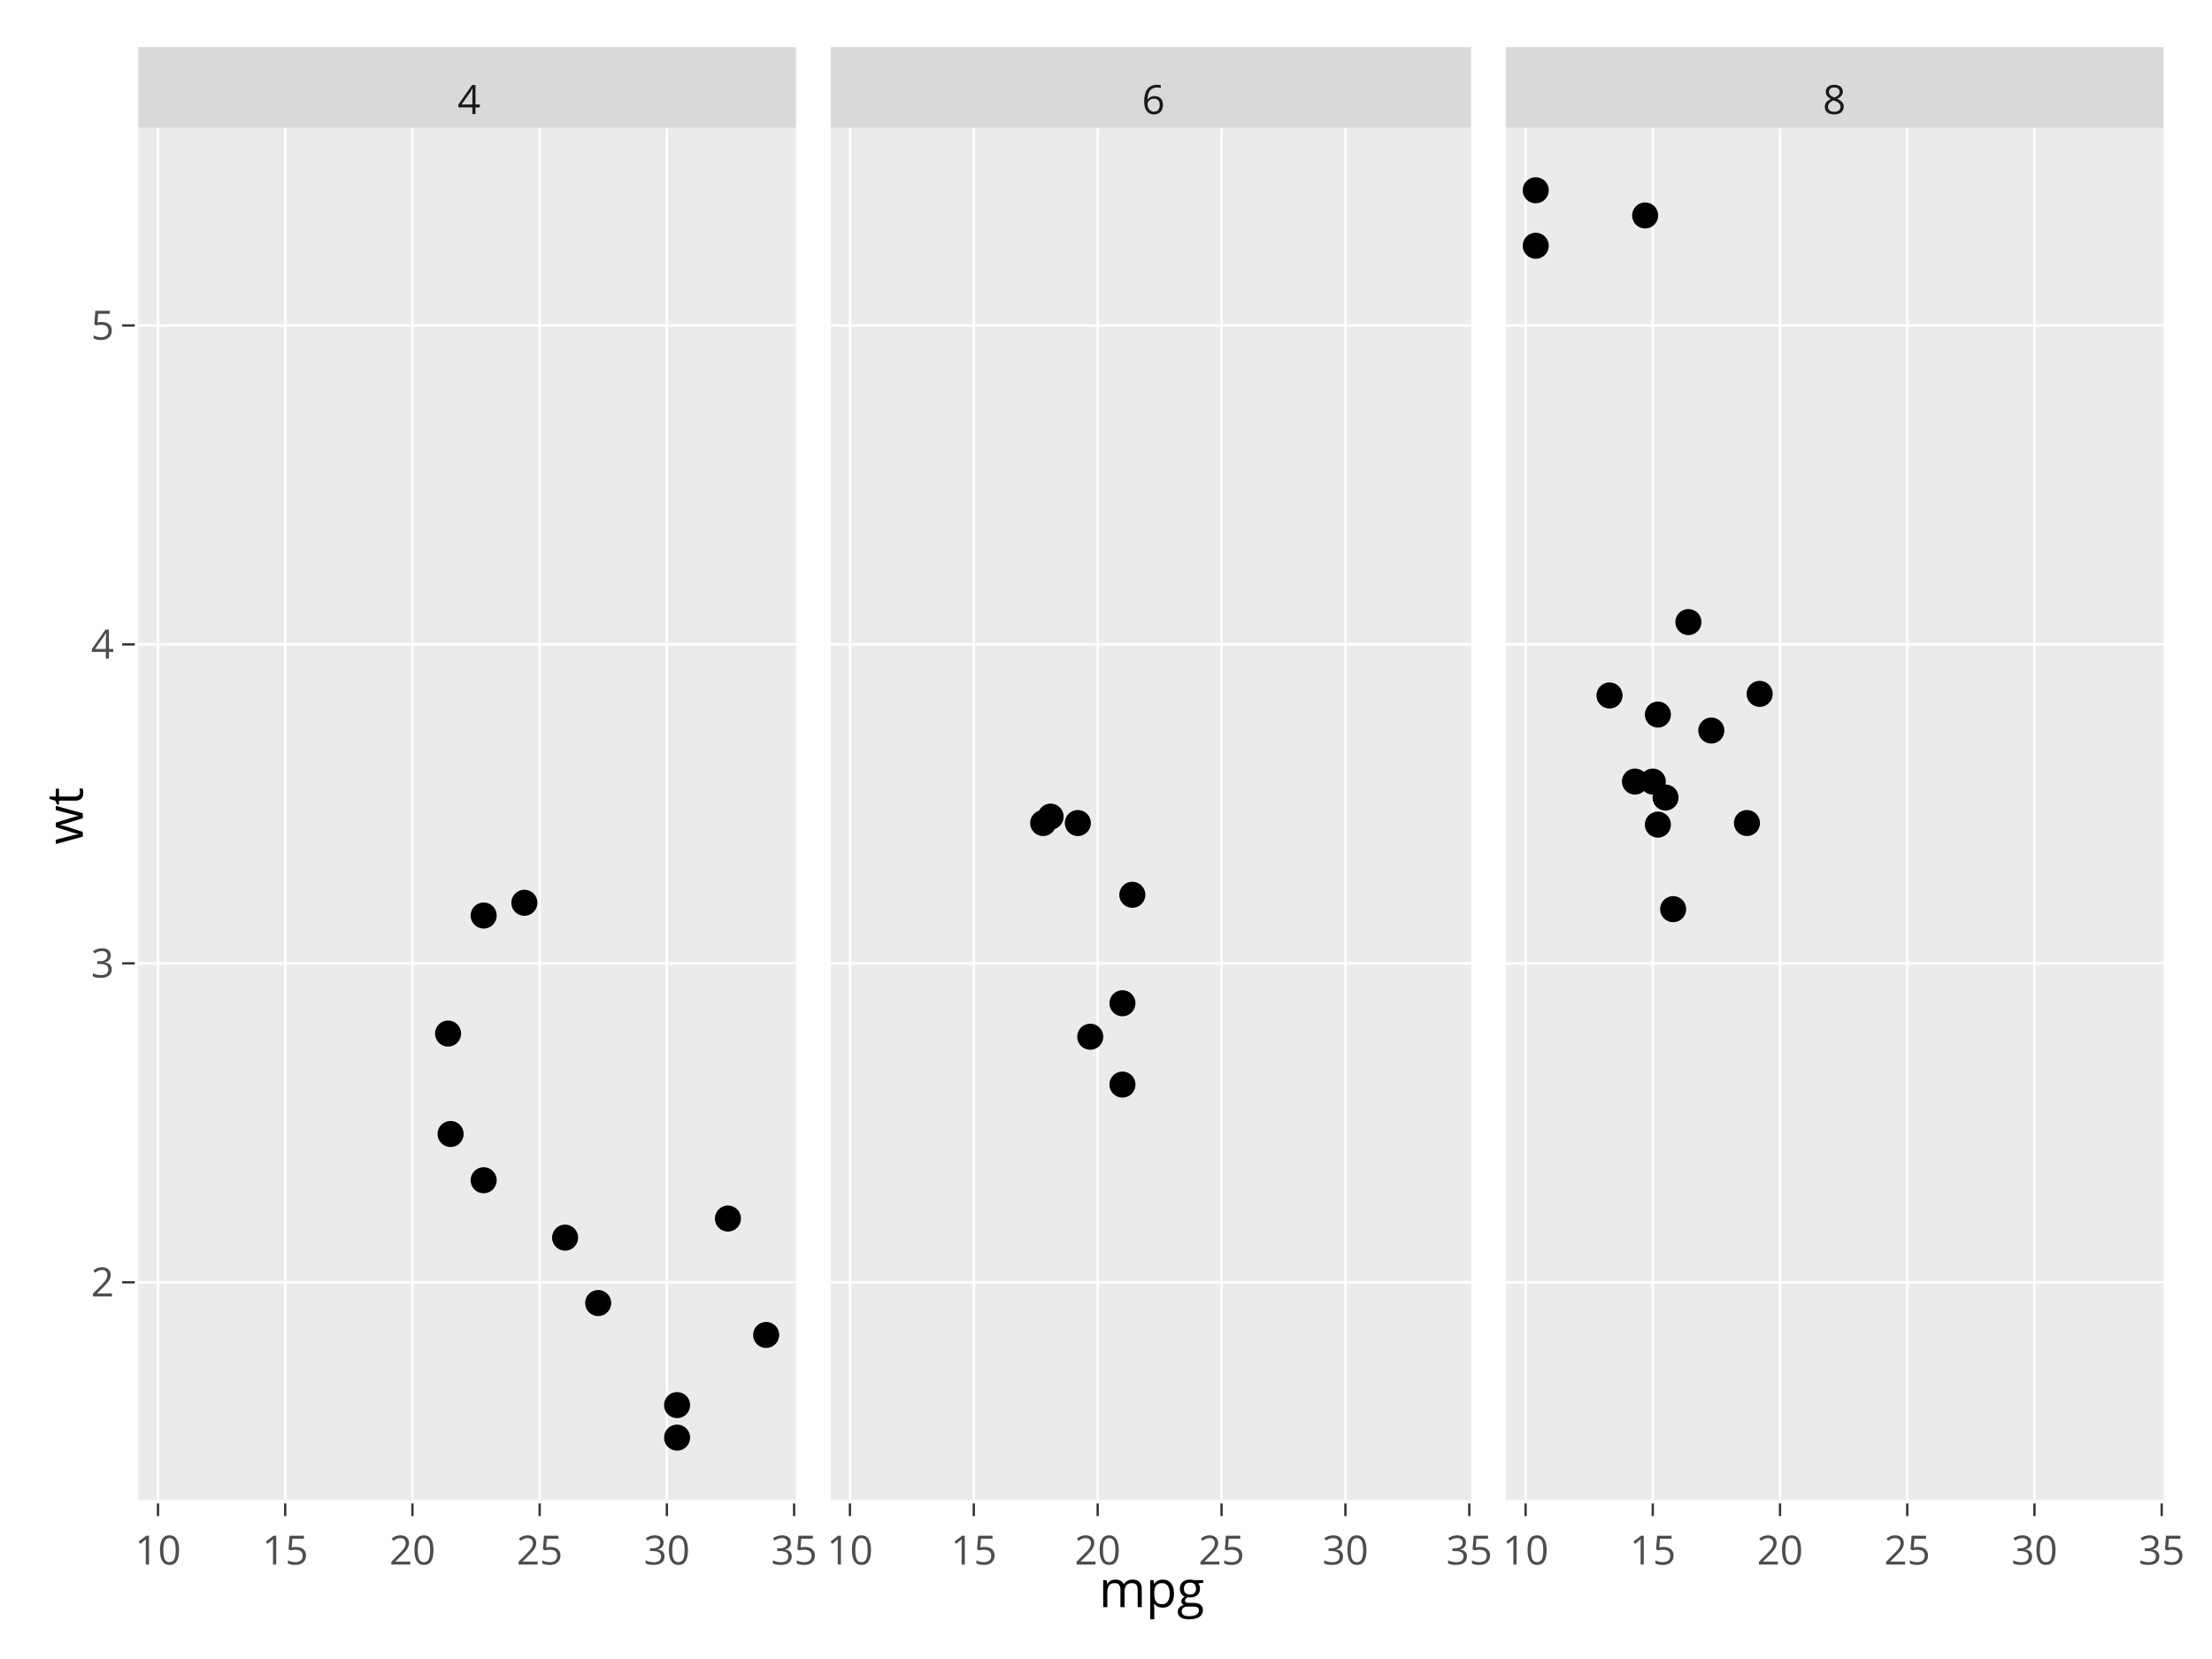
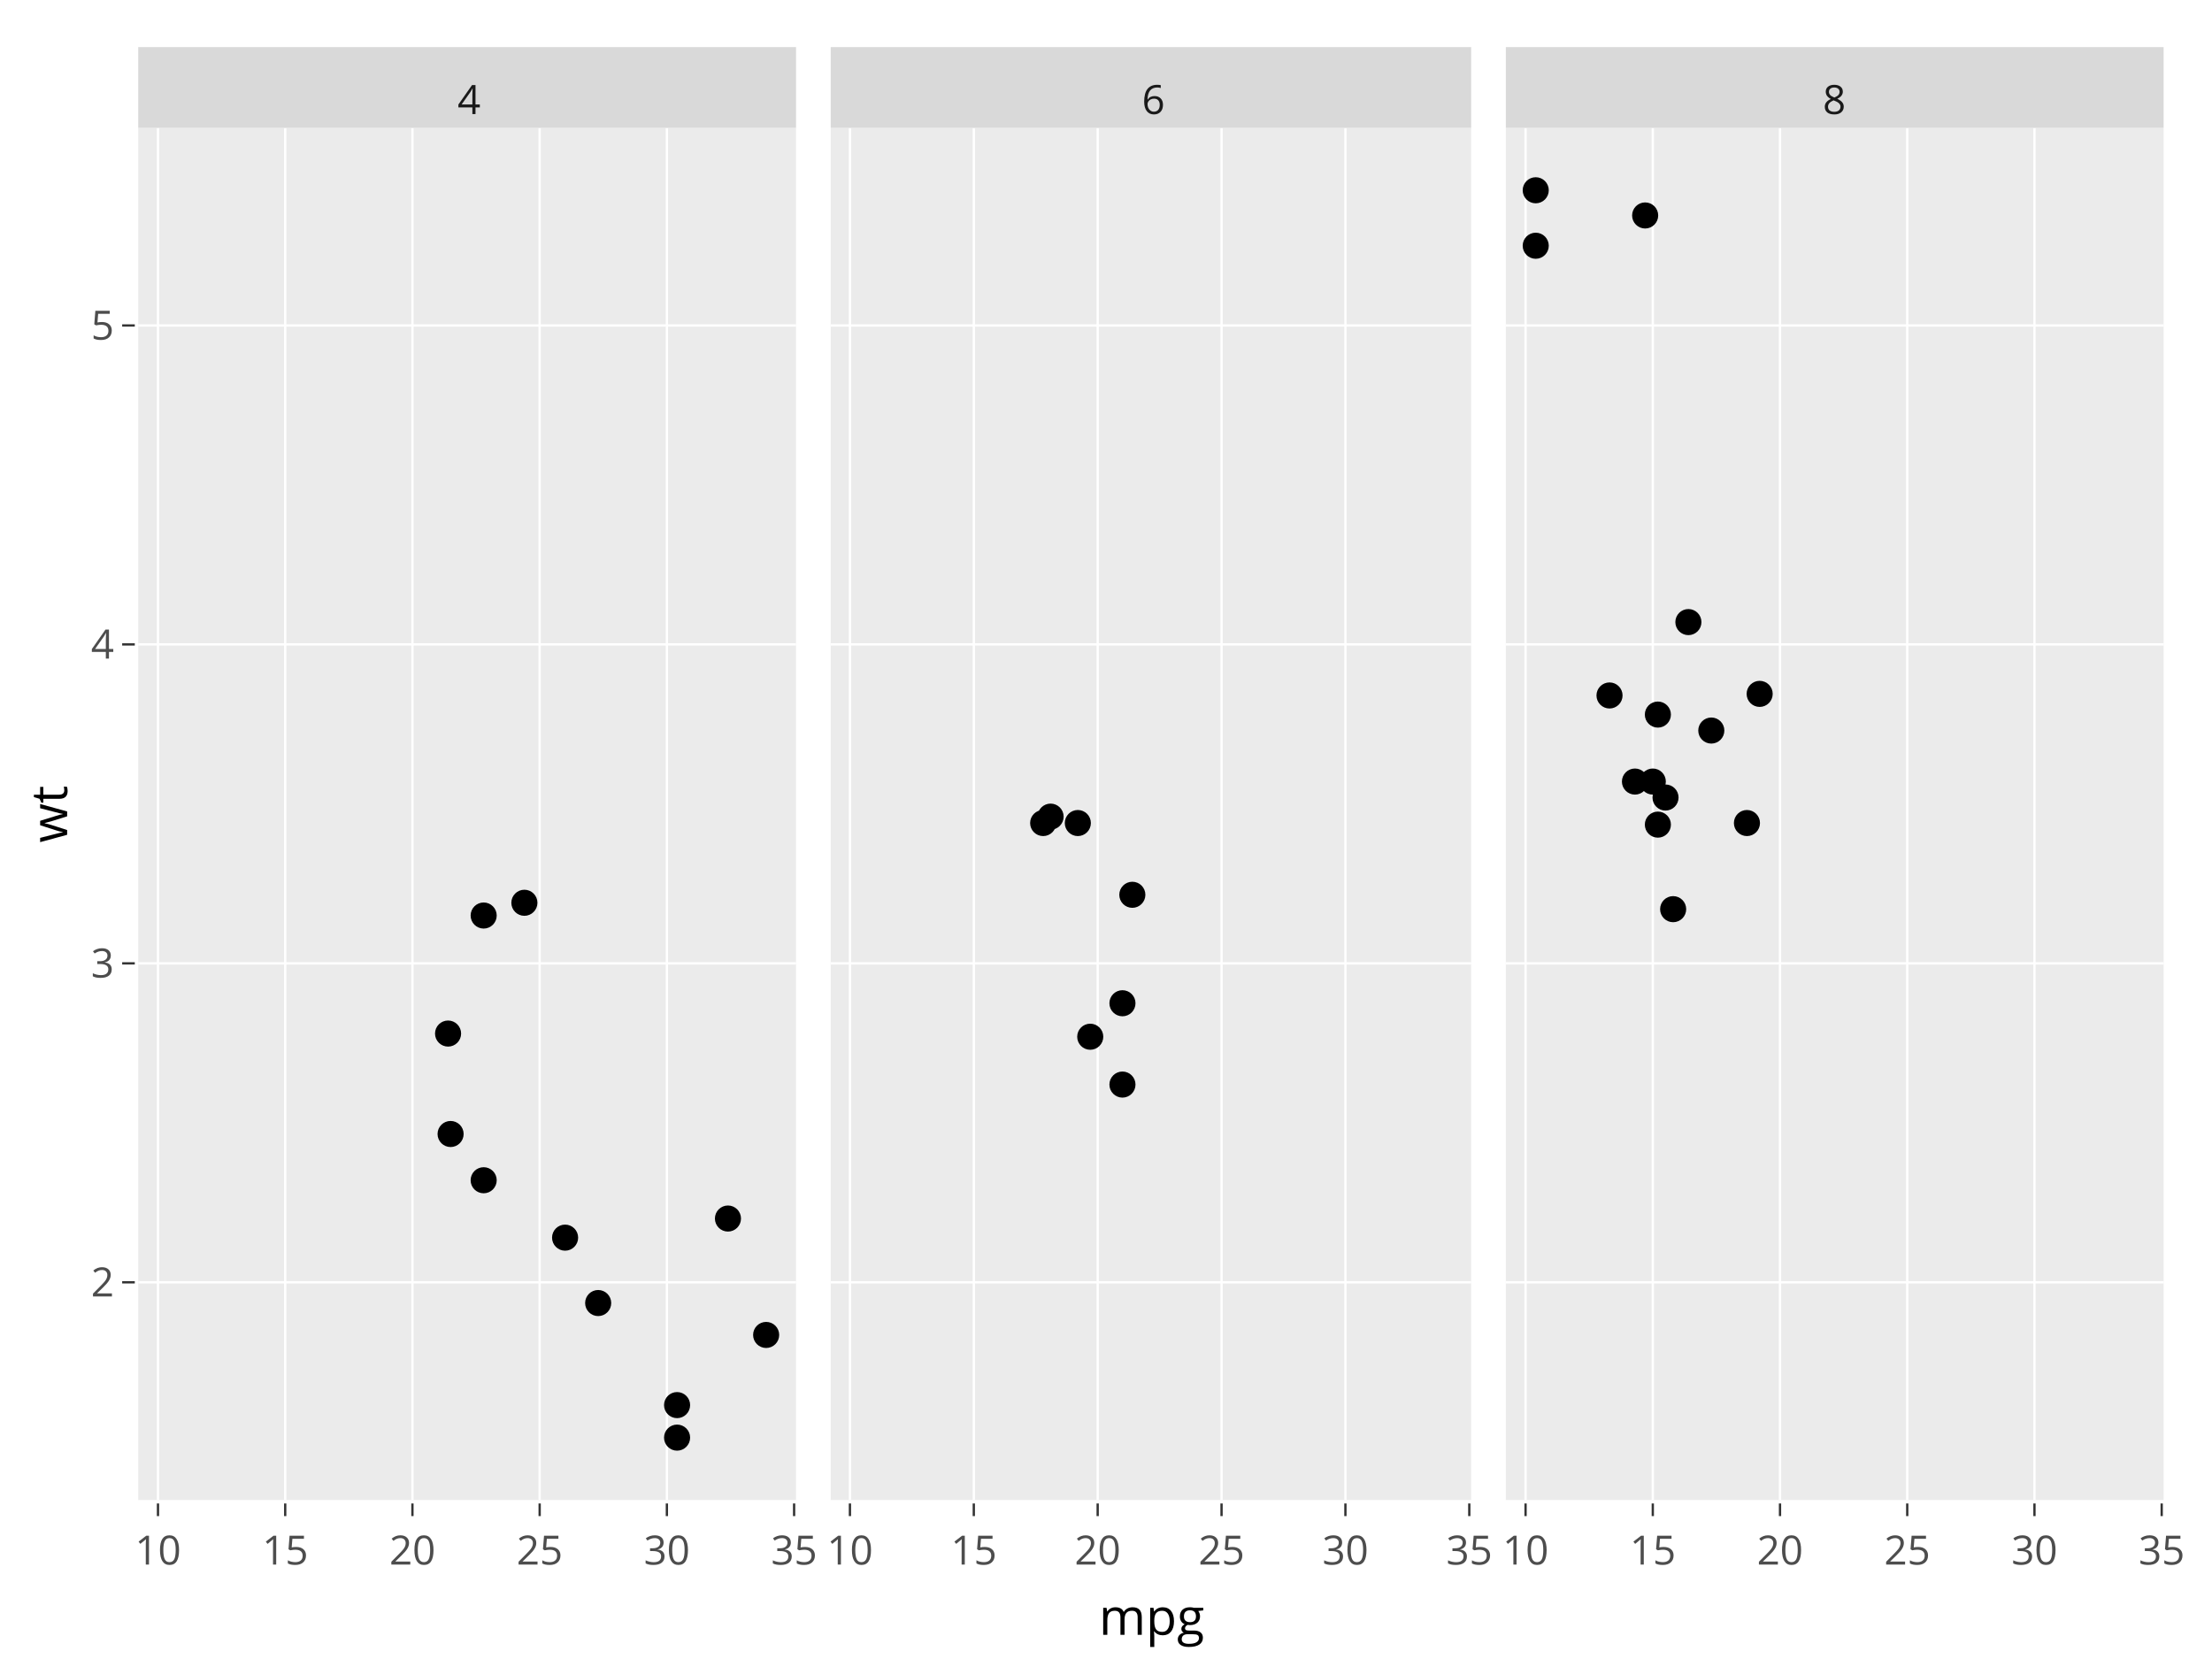
<svg xmlns="http://www.w3.org/2000/svg" class="main-svg" width="640" height="480" style="" viewBox="0 0 640 480">
  <rect x="0" y="0" width="640" height="480" style="fill: rgb(255, 255, 255); fill-opacity: 1;" />
  <defs id="defs-">
    <g class="clips">
      <clipPath id="clipxyplot" class="plotclip">
        <rect width="190.316" height="397" />
      </clipPath>
      <clipPath id="clipx2yplot" class="plotclip">
        <rect width="185.299" height="397" />
      </clipPath>
      <clipPath id="clipx3yplot" class="plotclip">
        <rect width="190.316" height="397" />
      </clipPath>
      <clipPath class="axesclip" id="clipx">
        <rect x="40" y="0" width="190.316" height="480" />
      </clipPath>
      <clipPath class="axesclip" id="clipy">
        <rect x="0" y="37" width="640" height="397" />
      </clipPath>
      <clipPath class="axesclip" id="clipxy">
        <rect x="40" y="37" width="190.316" height="397" />
      </clipPath>
      <clipPath class="axesclip" id="clipx2">
        <rect x="240.35" y="0" width="185.299" height="480" />
      </clipPath>
      <clipPath class="axesclip" id="clipx2y">
        <rect x="240.35" y="37" width="185.299" height="397" />
      </clipPath>
      <clipPath class="axesclip" id="clipx3">
        <rect x="435.684" y="0" width="190.316" height="480" />
      </clipPath>
      <clipPath class="axesclip" id="clipx3y">
        <rect x="435.684" y="37" width="190.316" height="397" />
      </clipPath>
    </g>
    <g class="gradients" />
    <g class="patterns" />
  </defs>
  <g class="bglayer">
    <rect class="bg" x="40" y="37" width="190.316" height="397" style="fill: rgb(235, 235, 235); fill-opacity: 1; stroke-width: 0;" />
    <rect class="bg" x="240.35" y="37" width="185.299" height="397" style="fill: rgb(235, 235, 235); fill-opacity: 1; stroke-width: 0;" />
    <rect class="bg" x="435.684" y="37" width="190.316" height="397" style="fill: rgb(235, 235, 235); fill-opacity: 1; stroke-width: 0;" />
  </g>
  <g class="layer-below">
    <g class="imagelayer" />
    <g class="shapelayer" />
  </g>
  <g class="cartesianlayer">
    <g class="subplot xy">
      <g class="layer-subplot">
        <g class="shapelayer" />
        <g class="imagelayer" />
      </g>
      <g class="gridlayer">
        <g class="x">
          <path class="xgrid crisp" transform="translate(45.71,0)" d="M0,37v397" style="stroke: rgb(255, 255, 255); stroke-opacity: 1; stroke-width: 0.664px;" />
          <path class="xgrid crisp" transform="translate(82.52,0)" d="M0,37v397" style="stroke: rgb(255, 255, 255); stroke-opacity: 1; stroke-width: 0.664px;" />
          <path class="xgrid crisp" transform="translate(119.33,0)" d="M0,37v397" style="stroke: rgb(255, 255, 255); stroke-opacity: 1; stroke-width: 0.664px;" />
          <path class="xgrid crisp" transform="translate(156.14,0)" d="M0,37v397" style="stroke: rgb(255, 255, 255); stroke-opacity: 1; stroke-width: 0.664px;" />
          <path class="xgrid crisp" transform="translate(192.95,0)" d="M0,37v397" style="stroke: rgb(255, 255, 255); stroke-opacity: 1; stroke-width: 0.664px;" />
        </g>
        <g class="y">
          <path class="ygrid crisp" transform="translate(0,371.01)" d="M40,0h190.316" style="stroke: rgb(255, 255, 255); stroke-opacity: 1; stroke-width: 0.664px;" />
          <path class="ygrid crisp" transform="translate(0,278.73)" d="M40,0h190.316" style="stroke: rgb(255, 255, 255); stroke-opacity: 1; stroke-width: 0.664px;" />
          <path class="ygrid crisp" transform="translate(0,186.45)" d="M40,0h190.316" style="stroke: rgb(255, 255, 255); stroke-opacity: 1; stroke-width: 0.664px;" />
          <path class="ygrid crisp" transform="translate(0,94.17)" d="M40,0h190.316" style="stroke: rgb(255, 255, 255); stroke-opacity: 1; stroke-width: 0.664px;" />
        </g>
      </g>
      <g class="zerolinelayer" />
      <path class="xlines-below" />
      <path class="ylines-below" />
      <g class="overlines-below" />
      <g class="xaxislayer-below" />
      <g class="yaxislayer-below" />
      <g class="overaxes-below" />
      <g class="plot" transform="translate(40,37)" clip-path="url(#clipxyplot)">
        <g class="scatterlayer mlayer">
          <g class="trace scatter trace-vdiffr-plotly-1" style="stroke-miterlimit: 2; opacity: 1;">
            <g class="fills" />
            <g class="errorbars" />
            <g class="lines" />
            <g class="points">
              <path class="point" transform="translate(99.94,304.48)" d="M2.83,0A2.83,2.83 0 1,1 0,-2.83A2.83,2.83 0 0,1 2.83,0Z" style="opacity: 1; stroke-width: 1.89px; fill: rgb(0, 0, 0); fill-opacity: 1; stroke: rgb(0, 0, 0); stroke-opacity: 1;" />
              <path class="point" transform="translate(111.72,224.2)" d="M2.83,0A2.83,2.83 0 1,1 0,-2.83A2.83,2.83 0 0,1 2.83,0Z" style="opacity: 1; stroke-width: 1.89px; fill: rgb(0, 0, 0); fill-opacity: 1; stroke: rgb(0, 0, 0); stroke-opacity: 1;" />
              <path class="point" transform="translate(99.94,227.89)" d="M2.83,0A2.83,2.83 0 1,1 0,-2.83A2.83,2.83 0 0,1 2.83,0Z" style="opacity: 1; stroke-width: 1.89px; fill: rgb(0, 0, 0); fill-opacity: 1; stroke: rgb(0, 0, 0); stroke-opacity: 1;" />
              <path class="point" transform="translate(170.62,315.56)" d="M2.83,0A2.83,2.83 0 1,1 0,-2.83A2.83,2.83 0 0,1 2.83,0Z" style="opacity: 1; stroke-width: 1.89px; fill: rgb(0, 0, 0); fill-opacity: 1; stroke: rgb(0, 0, 0); stroke-opacity: 1;" />
              <path class="point" transform="translate(155.9,369.54)" d="M2.83,0A2.83,2.83 0 1,1 0,-2.83A2.83,2.83 0 0,1 2.83,0Z" style="opacity: 1; stroke-width: 1.89px; fill: rgb(0, 0, 0); fill-opacity: 1; stroke: rgb(0, 0, 0); stroke-opacity: 1;" />
              <path class="point" transform="translate(181.67,349.24)" d="M2.83,0A2.83,2.83 0 1,1 0,-2.83A2.83,2.83 0 0,1 2.83,0Z" style="opacity: 1; stroke-width: 1.89px; fill: rgb(0, 0, 0); fill-opacity: 1; stroke: rgb(0, 0, 0); stroke-opacity: 1;" />
              <path class="point" transform="translate(90.37,291.1)" d="M2.83,0A2.83,2.83 0 1,1 0,-2.83A2.83,2.83 0 0,1 2.83,0Z" style="opacity: 1; stroke-width: 1.89px; fill: rgb(0, 0, 0); fill-opacity: 1; stroke: rgb(0, 0, 0); stroke-opacity: 1;" />
              <path class="point" transform="translate(133.07,340.01)" d="M2.83,0A2.83,2.83 0 1,1 0,-2.83A2.83,2.83 0 0,1 2.83,0Z" style="opacity: 1; stroke-width: 1.89px; fill: rgb(0, 0, 0); fill-opacity: 1; stroke: rgb(0, 0, 0); stroke-opacity: 1;" />
              <path class="point" transform="translate(123.5,321.09)" d="M2.83,0A2.83,2.83 0 1,1 0,-2.83A2.83,2.83 0 0,1 2.83,0Z" style="opacity: 1; stroke-width: 1.89px; fill: rgb(0, 0, 0); fill-opacity: 1; stroke: rgb(0, 0, 0); stroke-opacity: 1;" />
              <path class="point" transform="translate(155.9,378.95)" d="M2.83,0A2.83,2.83 0 1,1 0,-2.83A2.83,2.83 0 0,1 2.83,0Z" style="opacity: 1; stroke-width: 1.89px; fill: rgb(0, 0, 0); fill-opacity: 1; stroke: rgb(0, 0, 0); stroke-opacity: 1;" />
              <path class="point" transform="translate(89.64,262.04)" d="M2.83,0A2.83,2.83 0 1,1 0,-2.83A2.83,2.83 0 0,1 2.83,0Z" style="opacity: 1; stroke-width: 1.89px; fill: rgb(0, 0, 0); fill-opacity: 1; stroke: rgb(0, 0, 0); stroke-opacity: 1;" />
            </g>
            <g class="text" />
          </g>
        </g>
      </g>
      <g class="overplot" />
      <path class="xlines-above crisp" d="" style="fill: none; stroke-width: 1px; stroke: rgb(0, 0, 0); stroke-opacity: 0;" />
      <path class="ylines-above crisp" d="" style="fill: none; stroke-width: 1px; stroke: rgb(0, 0, 0); stroke-opacity: 0;" />
      <g class="overlines-above" />
      <g class="xaxislayer-above">
        <path class="xtick ticks crisp" d="M0,435v3.653" transform="translate(45.71,0)" style="stroke: rgb(51, 51, 51); stroke-opacity: 1; stroke-width: 0.664px;" />
        <path class="xtick ticks crisp" d="M0,435v3.653" transform="translate(82.52,0)" style="stroke: rgb(51, 51, 51); stroke-opacity: 1; stroke-width: 0.664px;" />
        <path class="xtick ticks crisp" d="M0,435v3.653" transform="translate(119.33,0)" style="stroke: rgb(51, 51, 51); stroke-opacity: 1; stroke-width: 0.664px;" />
        <path class="xtick ticks crisp" d="M0,435v3.653" transform="translate(156.14,0)" style="stroke: rgb(51, 51, 51); stroke-opacity: 1; stroke-width: 0.664px;" />
        <path class="xtick ticks crisp" d="M0,435v3.653" transform="translate(192.95,0)" style="stroke: rgb(51, 51, 51); stroke-opacity: 1; stroke-width: 0.664px;" />
        <path class="xtick ticks crisp" d="M0,435v3.653" transform="translate(229.76,0)" style="stroke: rgb(51, 51, 51); stroke-opacity: 1; stroke-width: 0.664px;" />
        <g class="xtick">
          <text text-anchor="middle" x="0" y="452.68" transform="translate(45.71,0)" style="font-family: 'Open Sans', verdana, arial, sans-serif; font-size: 11.69px; fill: rgb(77, 77, 77); fill-opacity: 1; white-space: pre; opacity: 1;">10</text>
        </g>
        <g class="xtick">
          <text text-anchor="middle" x="0" y="452.68" style="font-family: 'Open Sans', verdana, arial, sans-serif; font-size: 11.69px; fill: rgb(77, 77, 77); fill-opacity: 1; white-space: pre; opacity: 1;" transform="translate(82.52,0)">15</text>
        </g>
        <g class="xtick">
          <text text-anchor="middle" x="0" y="452.68" style="font-family: 'Open Sans', verdana, arial, sans-serif; font-size: 11.69px; fill: rgb(77, 77, 77); fill-opacity: 1; white-space: pre; opacity: 1;" transform="translate(119.33,0)">20</text>
        </g>
        <g class="xtick">
          <text text-anchor="middle" x="0" y="452.68" style="font-family: 'Open Sans', verdana, arial, sans-serif; font-size: 11.69px; fill: rgb(77, 77, 77); fill-opacity: 1; white-space: pre; opacity: 1;" transform="translate(156.14,0)">25</text>
        </g>
        <g class="xtick">
          <text text-anchor="middle" x="0" y="452.68" style="font-family: 'Open Sans', verdana, arial, sans-serif; font-size: 11.69px; fill: rgb(77, 77, 77); fill-opacity: 1; white-space: pre; opacity: 1;" transform="translate(192.95,0)">30</text>
        </g>
        <g class="xtick">
          <text text-anchor="middle" x="0" y="452.68" style="font-family: 'Open Sans', verdana, arial, sans-serif; font-size: 11.69px; fill: rgb(77, 77, 77); fill-opacity: 1; white-space: pre; opacity: 1;" transform="translate(229.76,0)">35</text>
        </g>
      </g>
      <g class="yaxislayer-above">
        <path class="ytick ticks crisp" d="M39,0h-3.653" transform="translate(0,371.01)" style="stroke: rgb(51, 51, 51); stroke-opacity: 1; stroke-width: 0.664px;" />
        <path class="ytick ticks crisp" d="M39,0h-3.653" transform="translate(0,278.73)" style="stroke: rgb(51, 51, 51); stroke-opacity: 1; stroke-width: 0.664px;" />
        <path class="ytick ticks crisp" d="M39,0h-3.653" transform="translate(0,186.45)" style="stroke: rgb(51, 51, 51); stroke-opacity: 1; stroke-width: 0.664px;" />
        <path class="ytick ticks crisp" d="M39,0h-3.653" transform="translate(0,94.17)" style="stroke: rgb(51, 51, 51); stroke-opacity: 1; stroke-width: 0.664px;" />
        <g class="ytick">
          <text text-anchor="end" x="33.009" y="4.091" transform="translate(0,371.01)" style="font-family: 'Open Sans', verdana, arial, sans-serif; font-size: 11.69px; fill: rgb(77, 77, 77); fill-opacity: 1; white-space: pre; opacity: 1;">2</text>
        </g>
        <g class="ytick">
          <text text-anchor="end" x="33.009" y="4.091" style="font-family: 'Open Sans', verdana, arial, sans-serif; font-size: 11.69px; fill: rgb(77, 77, 77); fill-opacity: 1; white-space: pre; opacity: 1;" transform="translate(0,278.73)">3</text>
        </g>
        <g class="ytick">
          <text text-anchor="end" x="33.009" y="4.091" style="font-family: 'Open Sans', verdana, arial, sans-serif; font-size: 11.69px; fill: rgb(77, 77, 77); fill-opacity: 1; white-space: pre; opacity: 1;" transform="translate(0,186.45)">4</text>
        </g>
        <g class="ytick">
          <text text-anchor="end" x="33.009" y="4.091" style="font-family: 'Open Sans', verdana, arial, sans-serif; font-size: 11.69px; fill: rgb(77, 77, 77); fill-opacity: 1; white-space: pre; opacity: 1;" transform="translate(0,94.17)">5</text>
        </g>
      </g>
      <g class="overaxes-above" />
    </g>
    <g class="subplot x2y">
      <g class="layer-subplot">
        <g class="shapelayer" />
        <g class="imagelayer" />
      </g>
      <g class="gridlayer">
        <g class="x2">
          <path class="x2grid crisp" transform="translate(245.9105,0)" d="M0,37v397" style="stroke: rgb(255, 255, 255); stroke-opacity: 1; stroke-width: 0.664px;" />
          <path class="x2grid crisp" transform="translate(281.7505,0)" d="M0,37v397" style="stroke: rgb(255, 255, 255); stroke-opacity: 1; stroke-width: 0.664px;" />
          <path class="x2grid crisp" transform="translate(317.5905,0)" d="M0,37v397" style="stroke: rgb(255, 255, 255); stroke-opacity: 1; stroke-width: 0.664px;" />
          <path class="x2grid crisp" transform="translate(353.4305,0)" d="M0,37v397" style="stroke: rgb(255, 255, 255); stroke-opacity: 1; stroke-width: 0.664px;" />
          <path class="x2grid crisp" transform="translate(389.2705,0)" d="M0,37v397" style="stroke: rgb(255, 255, 255); stroke-opacity: 1; stroke-width: 0.664px;" />
        </g>
        <g class="y">
          <path class="ygrid crisp" transform="translate(0,371.01)" d="M240.35,0h185.299" style="stroke: rgb(255, 255, 255); stroke-opacity: 1; stroke-width: 0.664px;" />
          <path class="ygrid crisp" transform="translate(0,278.73)" d="M240.35,0h185.299" style="stroke: rgb(255, 255, 255); stroke-opacity: 1; stroke-width: 0.664px;" />
          <path class="ygrid crisp" transform="translate(0,186.45)" d="M240.35,0h185.299" style="stroke: rgb(255, 255, 255); stroke-opacity: 1; stroke-width: 0.664px;" />
          <path class="ygrid crisp" transform="translate(0,94.17)" d="M240.35,0h185.299" style="stroke: rgb(255, 255, 255); stroke-opacity: 1; stroke-width: 0.664px;" />
        </g>
      </g>
      <g class="zerolinelayer" />
      <path class="xlines-below" />
      <path class="ylines-below" />
      <g class="overlines-below" />
      <g class="xaxislayer-below" />
      <g class="yaxislayer-below" />
      <g class="overaxes-below" />
      <g class="plot" transform="translate(240.3505,37)" clip-path="url(#clipx2yplot)">
        <g class="scatterlayer mlayer">
          <g class="trace scatter trace-vdiffr-plotly-2" style="stroke-miterlimit: 2; opacity: 1;">
            <g class="fills" />
            <g class="errorbars" />
            <g class="lines" />
            <g class="points">
              <path class="point" transform="translate(84.41,276.8)" d="M2.83,0A2.83,2.83 0 1,1 0,-2.83A2.83,2.83 0 0,1 2.83,0Z" style="opacity: 1; stroke-width: 1.89px; fill: rgb(0, 0, 0); fill-opacity: 1; stroke: rgb(0, 0, 0); stroke-opacity: 1;" />
              <path class="point" transform="translate(84.41,253.27)" d="M2.83,0A2.83,2.83 0 1,1 0,-2.83A2.83,2.83 0 0,1 2.83,0Z" style="opacity: 1; stroke-width: 1.89px; fill: rgb(0, 0, 0); fill-opacity: 1; stroke: rgb(0, 0, 0); stroke-opacity: 1;" />
              <path class="point" transform="translate(87.27,221.89)" d="M2.83,0A2.83,2.83 0 1,1 0,-2.83A2.83,2.83 0 0,1 2.83,0Z" style="opacity: 1; stroke-width: 1.89px; fill: rgb(0, 0, 0); fill-opacity: 1; stroke: rgb(0, 0, 0); stroke-opacity: 1;" />
              <path class="point" transform="translate(63.62,199.28)" d="M2.83,0A2.83,2.83 0 1,1 0,-2.83A2.83,2.83 0 0,1 2.83,0Z" style="opacity: 1; stroke-width: 1.89px; fill: rgb(0, 0, 0); fill-opacity: 1; stroke: rgb(0, 0, 0); stroke-opacity: 1;" />
              <path class="point" transform="translate(71.5,201.13)" d="M2.83,0A2.83,2.83 0 1,1 0,-2.83A2.83,2.83 0 0,1 2.83,0Z" style="opacity: 1; stroke-width: 1.89px; fill: rgb(0, 0, 0); fill-opacity: 1; stroke: rgb(0, 0, 0); stroke-opacity: 1;" />
              <path class="point" transform="translate(61.47,201.13)" d="M2.83,0A2.83,2.83 0 1,1 0,-2.83A2.83,2.83 0 0,1 2.83,0Z" style="opacity: 1; stroke-width: 1.89px; fill: rgb(0, 0, 0); fill-opacity: 1; stroke: rgb(0, 0, 0); stroke-opacity: 1;" />
              <path class="point" transform="translate(75.09,262.96)" d="M2.83,0A2.83,2.83 0 1,1 0,-2.83A2.83,2.83 0 0,1 2.83,0Z" style="opacity: 1; stroke-width: 1.89px; fill: rgb(0, 0, 0); fill-opacity: 1; stroke: rgb(0, 0, 0); stroke-opacity: 1;" />
            </g>
            <g class="text" />
          </g>
        </g>
      </g>
      <g class="overplot" />
      <path class="xlines-above crisp" d="" style="fill: none; stroke-width: 1px; stroke: rgb(0, 0, 0); stroke-opacity: 0;" />
      <path class="ylines-above crisp" d="M0,0" style="fill: none;" />
      <g class="overlines-above" />
      <g class="xaxislayer-above">
        <path class="x2tick ticks crisp" d="M0,435v3.653" transform="translate(245.9105,0)" style="stroke: rgb(51, 51, 51); stroke-opacity: 1; stroke-width: 0.664px;" />
        <path class="x2tick ticks crisp" d="M0,435v3.653" transform="translate(281.7505,0)" style="stroke: rgb(51, 51, 51); stroke-opacity: 1; stroke-width: 0.664px;" />
        <path class="x2tick ticks crisp" d="M0,435v3.653" transform="translate(317.5905,0)" style="stroke: rgb(51, 51, 51); stroke-opacity: 1; stroke-width: 0.664px;" />
        <path class="x2tick ticks crisp" d="M0,435v3.653" transform="translate(353.4305,0)" style="stroke: rgb(51, 51, 51); stroke-opacity: 1; stroke-width: 0.664px;" />
        <path class="x2tick ticks crisp" d="M0,435v3.653" transform="translate(389.2705,0)" style="stroke: rgb(51, 51, 51); stroke-opacity: 1; stroke-width: 0.664px;" />
        <path class="x2tick ticks crisp" d="M0,435v3.653" transform="translate(425.1105,0)" style="stroke: rgb(51, 51, 51); stroke-opacity: 1; stroke-width: 0.664px;" />
        <g class="x2tick">
          <text text-anchor="middle" x="0" y="452.68" transform="translate(245.9105,0)" style="font-family: 'Open Sans', verdana, arial, sans-serif; font-size: 11.69px; fill: rgb(77, 77, 77); fill-opacity: 1; white-space: pre; opacity: 1;">10</text>
        </g>
        <g class="x2tick">
          <text text-anchor="middle" x="0" y="452.68" style="font-family: 'Open Sans', verdana, arial, sans-serif; font-size: 11.69px; fill: rgb(77, 77, 77); fill-opacity: 1; white-space: pre; opacity: 1;" transform="translate(281.7505,0)">15</text>
        </g>
        <g class="x2tick">
          <text text-anchor="middle" x="0" y="452.68" style="font-family: 'Open Sans', verdana, arial, sans-serif; font-size: 11.69px; fill: rgb(77, 77, 77); fill-opacity: 1; white-space: pre; opacity: 1;" transform="translate(317.5905,0)">20</text>
        </g>
        <g class="x2tick">
          <text text-anchor="middle" x="0" y="452.68" style="font-family: 'Open Sans', verdana, arial, sans-serif; font-size: 11.69px; fill: rgb(77, 77, 77); fill-opacity: 1; white-space: pre; opacity: 1;" transform="translate(353.4305,0)">25</text>
        </g>
        <g class="x2tick">
          <text text-anchor="middle" x="0" y="452.68" style="font-family: 'Open Sans', verdana, arial, sans-serif; font-size: 11.69px; fill: rgb(77, 77, 77); fill-opacity: 1; white-space: pre; opacity: 1;" transform="translate(389.2705,0)">30</text>
        </g>
        <g class="x2tick">
          <text text-anchor="middle" x="0" y="452.68" style="font-family: 'Open Sans', verdana, arial, sans-serif; font-size: 11.69px; fill: rgb(77, 77, 77); fill-opacity: 1; white-space: pre; opacity: 1;" transform="translate(425.1105,0)">35</text>
        </g>
      </g>
      <g class="yaxislayer-above" />
      <g class="overaxes-above" />
    </g>
    <g class="subplot x3y">
      <g class="layer-subplot">
        <g class="shapelayer" />
        <g class="imagelayer" />
      </g>
      <g class="gridlayer">
        <g class="x3">
          <path class="x3grid crisp" transform="translate(441.3938,0)" d="M0,37v397" style="stroke: rgb(255, 255, 255); stroke-opacity: 1; stroke-width: 0.664px;" />
          <path class="x3grid crisp" transform="translate(478.2038,0)" d="M0,37v397" style="stroke: rgb(255, 255, 255); stroke-opacity: 1; stroke-width: 0.664px;" />
          <path class="x3grid crisp" transform="translate(515.0138,0)" d="M0,37v397" style="stroke: rgb(255, 255, 255); stroke-opacity: 1; stroke-width: 0.664px;" />
          <path class="x3grid crisp" transform="translate(551.8238,0)" d="M0,37v397" style="stroke: rgb(255, 255, 255); stroke-opacity: 1; stroke-width: 0.664px;" />
          <path class="x3grid crisp" transform="translate(588.6338,0)" d="M0,37v397" style="stroke: rgb(255, 255, 255); stroke-opacity: 1; stroke-width: 0.664px;" />
        </g>
        <g class="y">
          <path class="ygrid crisp" transform="translate(0,371.01)" d="M435.684,0h190.316" style="stroke: rgb(255, 255, 255); stroke-opacity: 1; stroke-width: 0.664px;" />
          <path class="ygrid crisp" transform="translate(0,278.73)" d="M435.684,0h190.316" style="stroke: rgb(255, 255, 255); stroke-opacity: 1; stroke-width: 0.664px;" />
          <path class="ygrid crisp" transform="translate(0,186.45)" d="M435.684,0h190.316" style="stroke: rgb(255, 255, 255); stroke-opacity: 1; stroke-width: 0.664px;" />
          <path class="ygrid crisp" transform="translate(0,94.17)" d="M435.684,0h190.316" style="stroke: rgb(255, 255, 255); stroke-opacity: 1; stroke-width: 0.664px;" />
        </g>
      </g>
      <g class="zerolinelayer" />
      <path class="xlines-below" />
      <path class="ylines-below" />
      <g class="overlines-below" />
      <g class="xaxislayer-below" />
      <g class="yaxislayer-below" />
      <g class="overaxes-below" />
      <g class="plot" transform="translate(435.6838,37)" clip-path="url(#clipx3yplot)">
        <g class="scatterlayer mlayer">
          <g class="trace scatter trace-vdiffr-plotly-3" style="stroke-miterlimit: 2; opacity: 1;">
            <g class="fills" />
            <g class="errorbars" />
            <g class="lines" />
            <g class="points">
              <path class="point" transform="translate(69.76,201.13)" d="M2.83,0A2.83,2.83 0 1,1 0,-2.83A2.83,2.83 0 0,1 2.83,0Z" style="opacity: 1; stroke-width: 1.89px; fill: rgb(0, 0, 0); fill-opacity: 1; stroke: rgb(0, 0, 0); stroke-opacity: 1;" />
              <path class="point" transform="translate(37.36,189.13)" d="M2.83,0A2.83,2.83 0 1,1 0,-2.83A2.83,2.83 0 0,1 2.83,0Z" style="opacity: 1; stroke-width: 1.89px; fill: rgb(0, 0, 0); fill-opacity: 1; stroke: rgb(0, 0, 0); stroke-opacity: 1;" />
              <path class="point" transform="translate(52.82,142.99)" d="M2.83,0A2.83,2.83 0 1,1 0,-2.83A2.83,2.83 0 0,1 2.83,0Z" style="opacity: 1; stroke-width: 1.89px; fill: rgb(0, 0, 0); fill-opacity: 1; stroke: rgb(0, 0, 0); stroke-opacity: 1;" />
              <path class="point" transform="translate(59.45,174.37)" d="M2.83,0A2.83,2.83 0 1,1 0,-2.83A2.83,2.83 0 0,1 2.83,0Z" style="opacity: 1; stroke-width: 1.89px; fill: rgb(0, 0, 0); fill-opacity: 1; stroke: rgb(0, 0, 0); stroke-opacity: 1;" />
              <path class="point" transform="translate(43.99,169.75)" d="M2.83,0A2.83,2.83 0 1,1 0,-2.83A2.83,2.83 0 0,1 2.83,0Z" style="opacity: 1; stroke-width: 1.89px; fill: rgb(0, 0, 0); fill-opacity: 1; stroke: rgb(0, 0, 0); stroke-opacity: 1;" />
              <path class="point" transform="translate(8.65,34.1)" d="M2.83,0A2.83,2.83 0 1,1 0,-2.83A2.83,2.83 0 0,1 2.83,0Z" style="opacity: 1; stroke-width: 1.89px; fill: rgb(0, 0, 0); fill-opacity: 1; stroke: rgb(0, 0, 0); stroke-opacity: 1;" />
              <path class="point" transform="translate(8.65,18.05)" d="M2.83,0A2.83,2.83 0 1,1 0,-2.83A2.83,2.83 0 0,1 2.83,0Z" style="opacity: 1; stroke-width: 1.89px; fill: rgb(0, 0, 0); fill-opacity: 1; stroke: rgb(0, 0, 0); stroke-opacity: 1;" />
              <path class="point" transform="translate(40.31,25.34)" d="M2.83,0A2.83,2.83 0 1,1 0,-2.83A2.83,2.83 0 0,1 2.83,0Z" style="opacity: 1; stroke-width: 1.89px; fill: rgb(0, 0, 0); fill-opacity: 1; stroke: rgb(0, 0, 0); stroke-opacity: 1;" />
              <path class="point" transform="translate(46.2,193.75)" d="M2.83,0A2.83,2.83 0 1,1 0,-2.83A2.83,2.83 0 0,1 2.83,0Z" style="opacity: 1; stroke-width: 1.89px; fill: rgb(0, 0, 0); fill-opacity: 1; stroke: rgb(0, 0, 0); stroke-opacity: 1;" />
              <path class="point" transform="translate(43.99,201.59)" d="M2.83,0A2.83,2.83 0 1,1 0,-2.83A2.83,2.83 0 0,1 2.83,0Z" style="opacity: 1; stroke-width: 1.89px; fill: rgb(0, 0, 0); fill-opacity: 1; stroke: rgb(0, 0, 0); stroke-opacity: 1;" />
              <path class="point" transform="translate(30,164.22)" d="M2.83,0A2.83,2.83 0 1,1 0,-2.83A2.83,2.83 0 0,1 2.83,0Z" style="opacity: 1; stroke-width: 1.89px; fill: rgb(0, 0, 0); fill-opacity: 1; stroke: rgb(0, 0, 0); stroke-opacity: 1;" />
              <path class="point" transform="translate(73.44,163.76)" d="M2.83,0A2.83,2.83 0 1,1 0,-2.83A2.83,2.83 0 0,1 2.83,0Z" style="opacity: 1; stroke-width: 1.89px; fill: rgb(0, 0, 0); fill-opacity: 1; stroke: rgb(0, 0, 0); stroke-opacity: 1;" />
              <path class="point" transform="translate(48.41,226.05)" d="M2.83,0A2.83,2.83 0 1,1 0,-2.83A2.83,2.83 0 0,1 2.83,0Z" style="opacity: 1; stroke-width: 1.89px; fill: rgb(0, 0, 0); fill-opacity: 1; stroke: rgb(0, 0, 0); stroke-opacity: 1;" />
              <path class="point" transform="translate(42.52,189.13)" d="M2.83,0A2.83,2.83 0 1,1 0,-2.83A2.83,2.83 0 0,1 2.83,0Z" style="opacity: 1; stroke-width: 1.89px; fill: rgb(0, 0, 0); fill-opacity: 1; stroke: rgb(0, 0, 0); stroke-opacity: 1;" />
            </g>
            <g class="text" />
          </g>
        </g>
      </g>
      <g class="overplot" />
      <path class="xlines-above crisp" d="" style="fill: none; stroke-width: 1px; stroke: rgb(0, 0, 0); stroke-opacity: 0;" />
      <path class="ylines-above crisp" d="M0,0" style="fill: none;" />
      <g class="overlines-above" />
      <g class="xaxislayer-above">
        <path class="x3tick ticks crisp" d="M0,435v3.653" transform="translate(441.3938,0)" style="stroke: rgb(51, 51, 51); stroke-opacity: 1; stroke-width: 0.664px;" />
        <path class="x3tick ticks crisp" d="M0,435v3.653" transform="translate(478.2038,0)" style="stroke: rgb(51, 51, 51); stroke-opacity: 1; stroke-width: 0.664px;" />
        <path class="x3tick ticks crisp" d="M0,435v3.653" transform="translate(515.0138,0)" style="stroke: rgb(51, 51, 51); stroke-opacity: 1; stroke-width: 0.664px;" />
        <path class="x3tick ticks crisp" d="M0,435v3.653" transform="translate(551.8238,0)" style="stroke: rgb(51, 51, 51); stroke-opacity: 1; stroke-width: 0.664px;" />
        <path class="x3tick ticks crisp" d="M0,435v3.653" transform="translate(588.6338,0)" style="stroke: rgb(51, 51, 51); stroke-opacity: 1; stroke-width: 0.664px;" />
        <path class="x3tick ticks crisp" d="M0,435v3.653" transform="translate(625.4438,0)" style="stroke: rgb(51, 51, 51); stroke-opacity: 1; stroke-width: 0.664px;" />
        <g class="x3tick">
          <text text-anchor="middle" x="0" y="452.68" transform="translate(441.3938,0)" style="font-family: 'Open Sans', verdana, arial, sans-serif; font-size: 11.69px; fill: rgb(77, 77, 77); fill-opacity: 1; white-space: pre; opacity: 1;">10</text>
        </g>
        <g class="x3tick">
          <text text-anchor="middle" x="0" y="452.68" style="font-family: 'Open Sans', verdana, arial, sans-serif; font-size: 11.69px; fill: rgb(77, 77, 77); fill-opacity: 1; white-space: pre; opacity: 1;" transform="translate(478.2038,0)">15</text>
        </g>
        <g class="x3tick">
          <text text-anchor="middle" x="0" y="452.68" style="font-family: 'Open Sans', verdana, arial, sans-serif; font-size: 11.69px; fill: rgb(77, 77, 77); fill-opacity: 1; white-space: pre; opacity: 1;" transform="translate(515.0138,0)">20</text>
        </g>
        <g class="x3tick">
          <text text-anchor="middle" x="0" y="452.68" style="font-family: 'Open Sans', verdana, arial, sans-serif; font-size: 11.69px; fill: rgb(77, 77, 77); fill-opacity: 1; white-space: pre; opacity: 1;" transform="translate(551.8238,0)">25</text>
        </g>
        <g class="x3tick">
          <text text-anchor="middle" x="0" y="452.68" style="font-family: 'Open Sans', verdana, arial, sans-serif; font-size: 11.69px; fill: rgb(77, 77, 77); fill-opacity: 1; white-space: pre; opacity: 1;" transform="translate(588.6338,0)">30</text>
        </g>
        <g class="x3tick">
          <text text-anchor="middle" x="0" y="452.68" style="font-family: 'Open Sans', verdana, arial, sans-serif; font-size: 11.69px; fill: rgb(77, 77, 77); fill-opacity: 1; white-space: pre; opacity: 1;" transform="translate(625.4438,0)">35</text>
        </g>
      </g>
      <g class="yaxislayer-above" />
      <g class="overaxes-above" />
    </g>
  </g>
  <g class="polarlayer" />
  <g class="ternarylayer" />
  <g class="geolayer" />
  <g class="funnelarealayer" />
  <g class="pielayer" />
  <g class="treemaplayer" />
  <g class="sunburstlayer" />
  <g class="glimages" />
  <defs id="topdefs-">
    <g class="clips" />
  </defs>
  <g class="layer-above">
    <g class="imagelayer" />
    <g class="shapelayer">
      <path data-index="0" fill-rule="evenodd" d="M40,434H230.316V37H40Z" style="opacity: 1; stroke: rgb(0, 0, 0); stroke-opacity: 0; fill: rgb(0, 0, 0); fill-opacity: 0; stroke-width: 0px;" />
      <path data-index="1" fill-rule="evenodd" d="M40,37H230.316V13.621H40Z" style="opacity: 1; stroke: rgb(0, 0, 0); stroke-opacity: 0; fill: rgb(217, 217, 217); fill-opacity: 1; stroke-width: 0.664px;" />
      <path data-index="2" fill-rule="evenodd" d="M240.35,434H425.65V37H240.35Z" style="opacity: 1; stroke: rgb(0, 0, 0); stroke-opacity: 0; fill: rgb(0, 0, 0); fill-opacity: 0; stroke-width: 0px;" />
      <path data-index="3" fill-rule="evenodd" d="M240.35,37H425.65V13.621H240.35Z" style="opacity: 1; stroke: rgb(0, 0, 0); stroke-opacity: 0; fill: rgb(217, 217, 217); fill-opacity: 1; stroke-width: 0.664px;" />
      <path data-index="4" fill-rule="evenodd" d="M435.684,434H626V37H435.684Z" style="opacity: 1; stroke: rgb(0, 0, 0); stroke-opacity: 0; fill: rgb(0, 0, 0); fill-opacity: 0; stroke-width: 0px;" />
      <path data-index="5" fill-rule="evenodd" d="M435.684,37H626V13.621H435.684Z" style="opacity: 1; stroke: rgb(0, 0, 0); stroke-opacity: 0; fill: rgb(217, 217, 217); fill-opacity: 1; stroke-width: 0.664px;" />
    </g>
  </g>
  <g class="infolayer">
    <g class="g-gtitle" />
    <g class="g-xtitle" />
    <g class="g-x2title" />
    <g class="g-x3title" />
    <g class="g-ytitle" />
    <g class="annotation" data-index="0" style="opacity: 1;">
-       <g class="annotation-text-g" transform="rotate(0,333,459.0491)">
-         <g class="cursor-pointer" transform="translate(315,448)">
+       <g class="annotation-text-g" transform="rotate(0,333,466.9178)">
+         <g class="cursor-pointer" transform="translate(315,456)">
          <rect class="bg" x="0.5" y="0.5" width="35" height="21" style="stroke-width: 1px; stroke: rgb(0, 0, 0); stroke-opacity: 0; fill: rgb(0, 0, 0); fill-opacity: 0;" />
          <text class="annotation-text" text-anchor="middle" x="18.219" y="17" style="font-family: 'Open Sans', verdana, arial, sans-serif; font-size: 14.612px; fill: rgb(0, 0, 0); fill-opacity: 1; white-space: pre;">mpg</text>
        </g>
      </g>
    </g>
    <g class="annotation" data-index="1" style="opacity: 1;">
-       <g class="annotation-text-g" transform="rotate(-90,17.46062,235.5)">
-         <g class="cursor-pointer" transform="translate(6,225)">
+       <g class="annotation-text-g" transform="rotate(-90,12.92694,235.5)">
+         <g class="cursor-pointer" transform="translate(2,225)">
          <rect class="bg" x="0.5" y="0.5" width="21" height="21" style="stroke-width: 1px; stroke: rgb(0, 0, 0); stroke-opacity: 0; fill: rgb(0, 0, 0); fill-opacity: 0;" />
          <text class="annotation-text" text-anchor="middle" x="10.859" y="17" style="font-family: 'Open Sans', verdana, arial, sans-serif; font-size: 14.612px; fill: rgb(0, 0, 0); fill-opacity: 1; white-space: pre;">wt</text>
        </g>
      </g>
    </g>
    <g class="annotation" data-index="2" style="opacity: 1;">
      <g class="annotation-text-g" transform="rotate(0,135.1581,28)">
        <g class="cursor-pointer" transform="translate(130,19)">
          <rect class="bg" x="0.5" y="0.5" width="10" height="17" style="stroke-width: 1px; stroke: rgb(0, 0, 0); stroke-opacity: 0; fill: rgb(0, 0, 0); fill-opacity: 0;" />
          <text class="annotation-text" text-anchor="middle" x="5.719" y="14" style="font-family: 'Open Sans', verdana, arial, sans-serif; font-size: 11.69px; fill: rgb(26, 26, 26); fill-opacity: 1; white-space: pre;">4</text>
        </g>
      </g>
    </g>
    <g class="annotation" data-index="3" style="opacity: 1;">
      <g class="annotation-text-g" transform="rotate(0,333,28)">
        <g class="cursor-pointer" transform="translate(328,19)">
          <rect class="bg" x="0.5" y="0.5" width="10" height="17" style="stroke-width: 1px; stroke: rgb(0, 0, 0); stroke-opacity: 0; fill: rgb(0, 0, 0); fill-opacity: 0;" />
          <text class="annotation-text" text-anchor="middle" x="5.719" y="14" style="font-family: 'Open Sans', verdana, arial, sans-serif; font-size: 11.69px; fill: rgb(26, 26, 26); fill-opacity: 1; white-space: pre;">6</text>
        </g>
      </g>
    </g>
    <g class="annotation" data-index="4" style="opacity: 1;">
      <g class="annotation-text-g" transform="rotate(0,530.8419,28)">
        <g class="cursor-pointer" transform="translate(525,19)">
          <rect class="bg" x="0.5" y="0.5" width="10" height="17" style="stroke-width: 1px; stroke: rgb(0, 0, 0); stroke-opacity: 0; fill: rgb(0, 0, 0); fill-opacity: 0;" />
          <text class="annotation-text" text-anchor="middle" x="5.719" y="14" style="font-family: 'Open Sans', verdana, arial, sans-serif; font-size: 11.69px; fill: rgb(26, 26, 26); fill-opacity: 1; white-space: pre;">8</text>
        </g>
      </g>
    </g>
  </g>
</svg>
